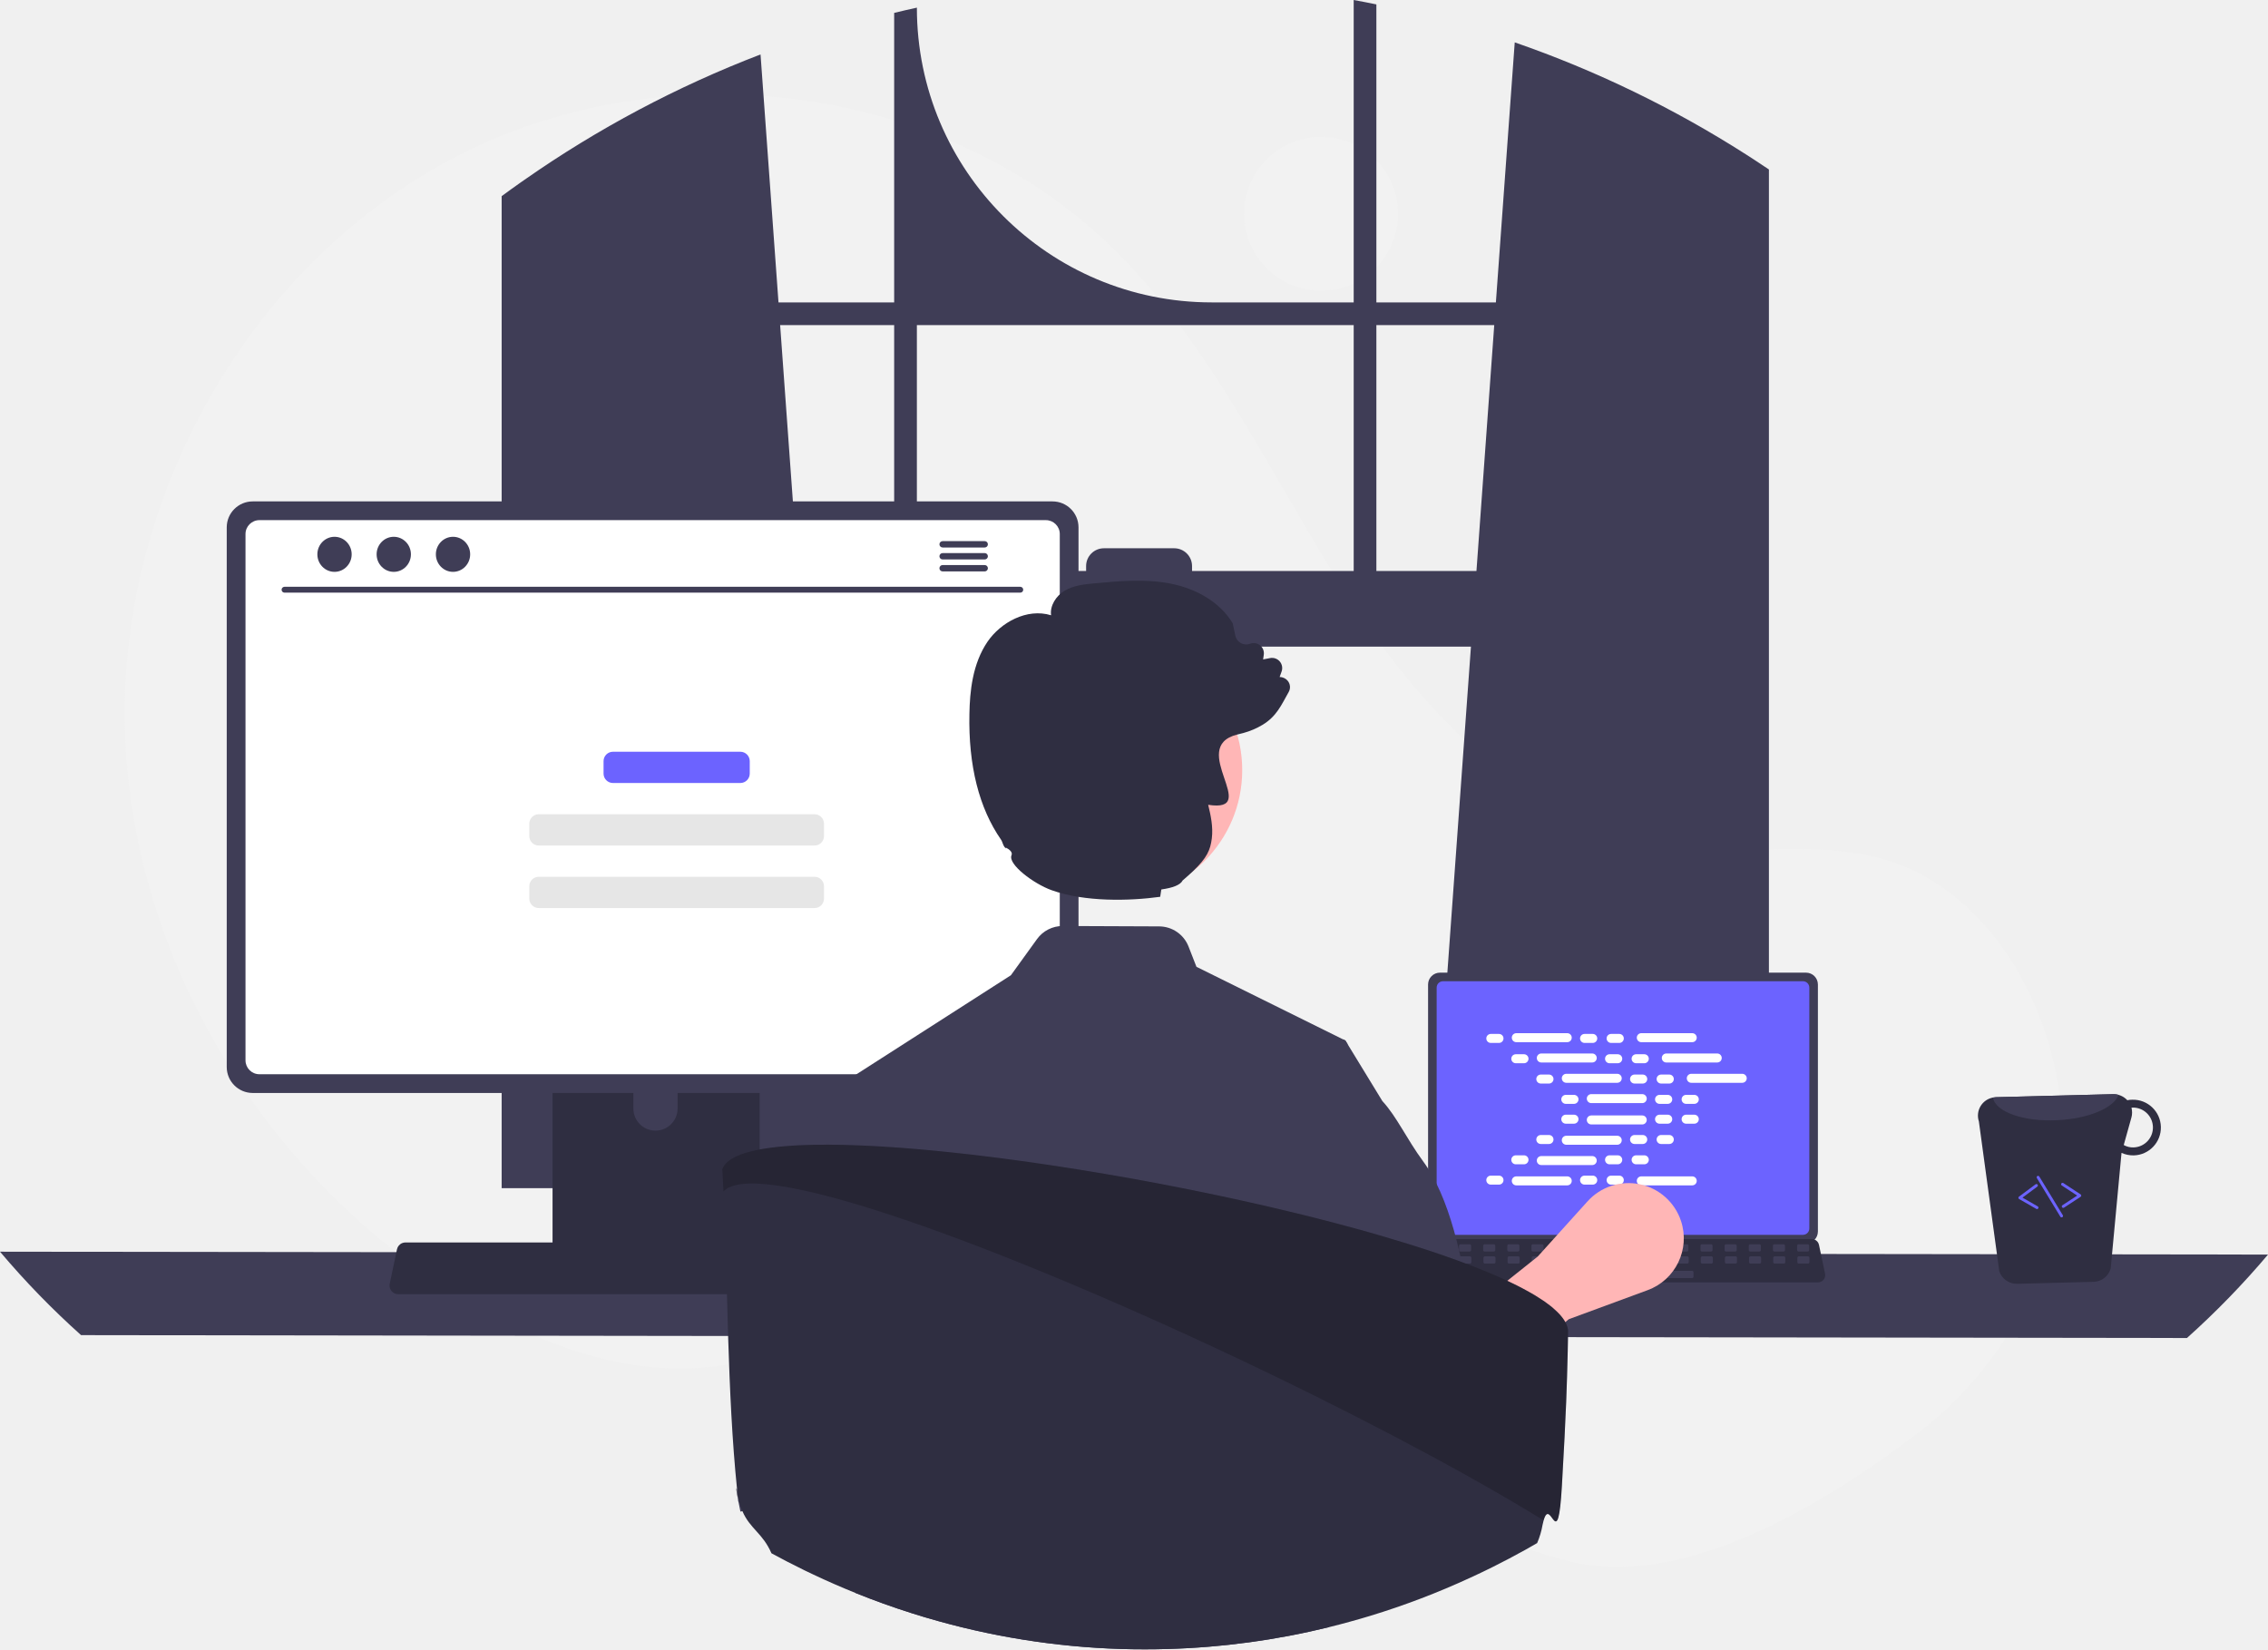
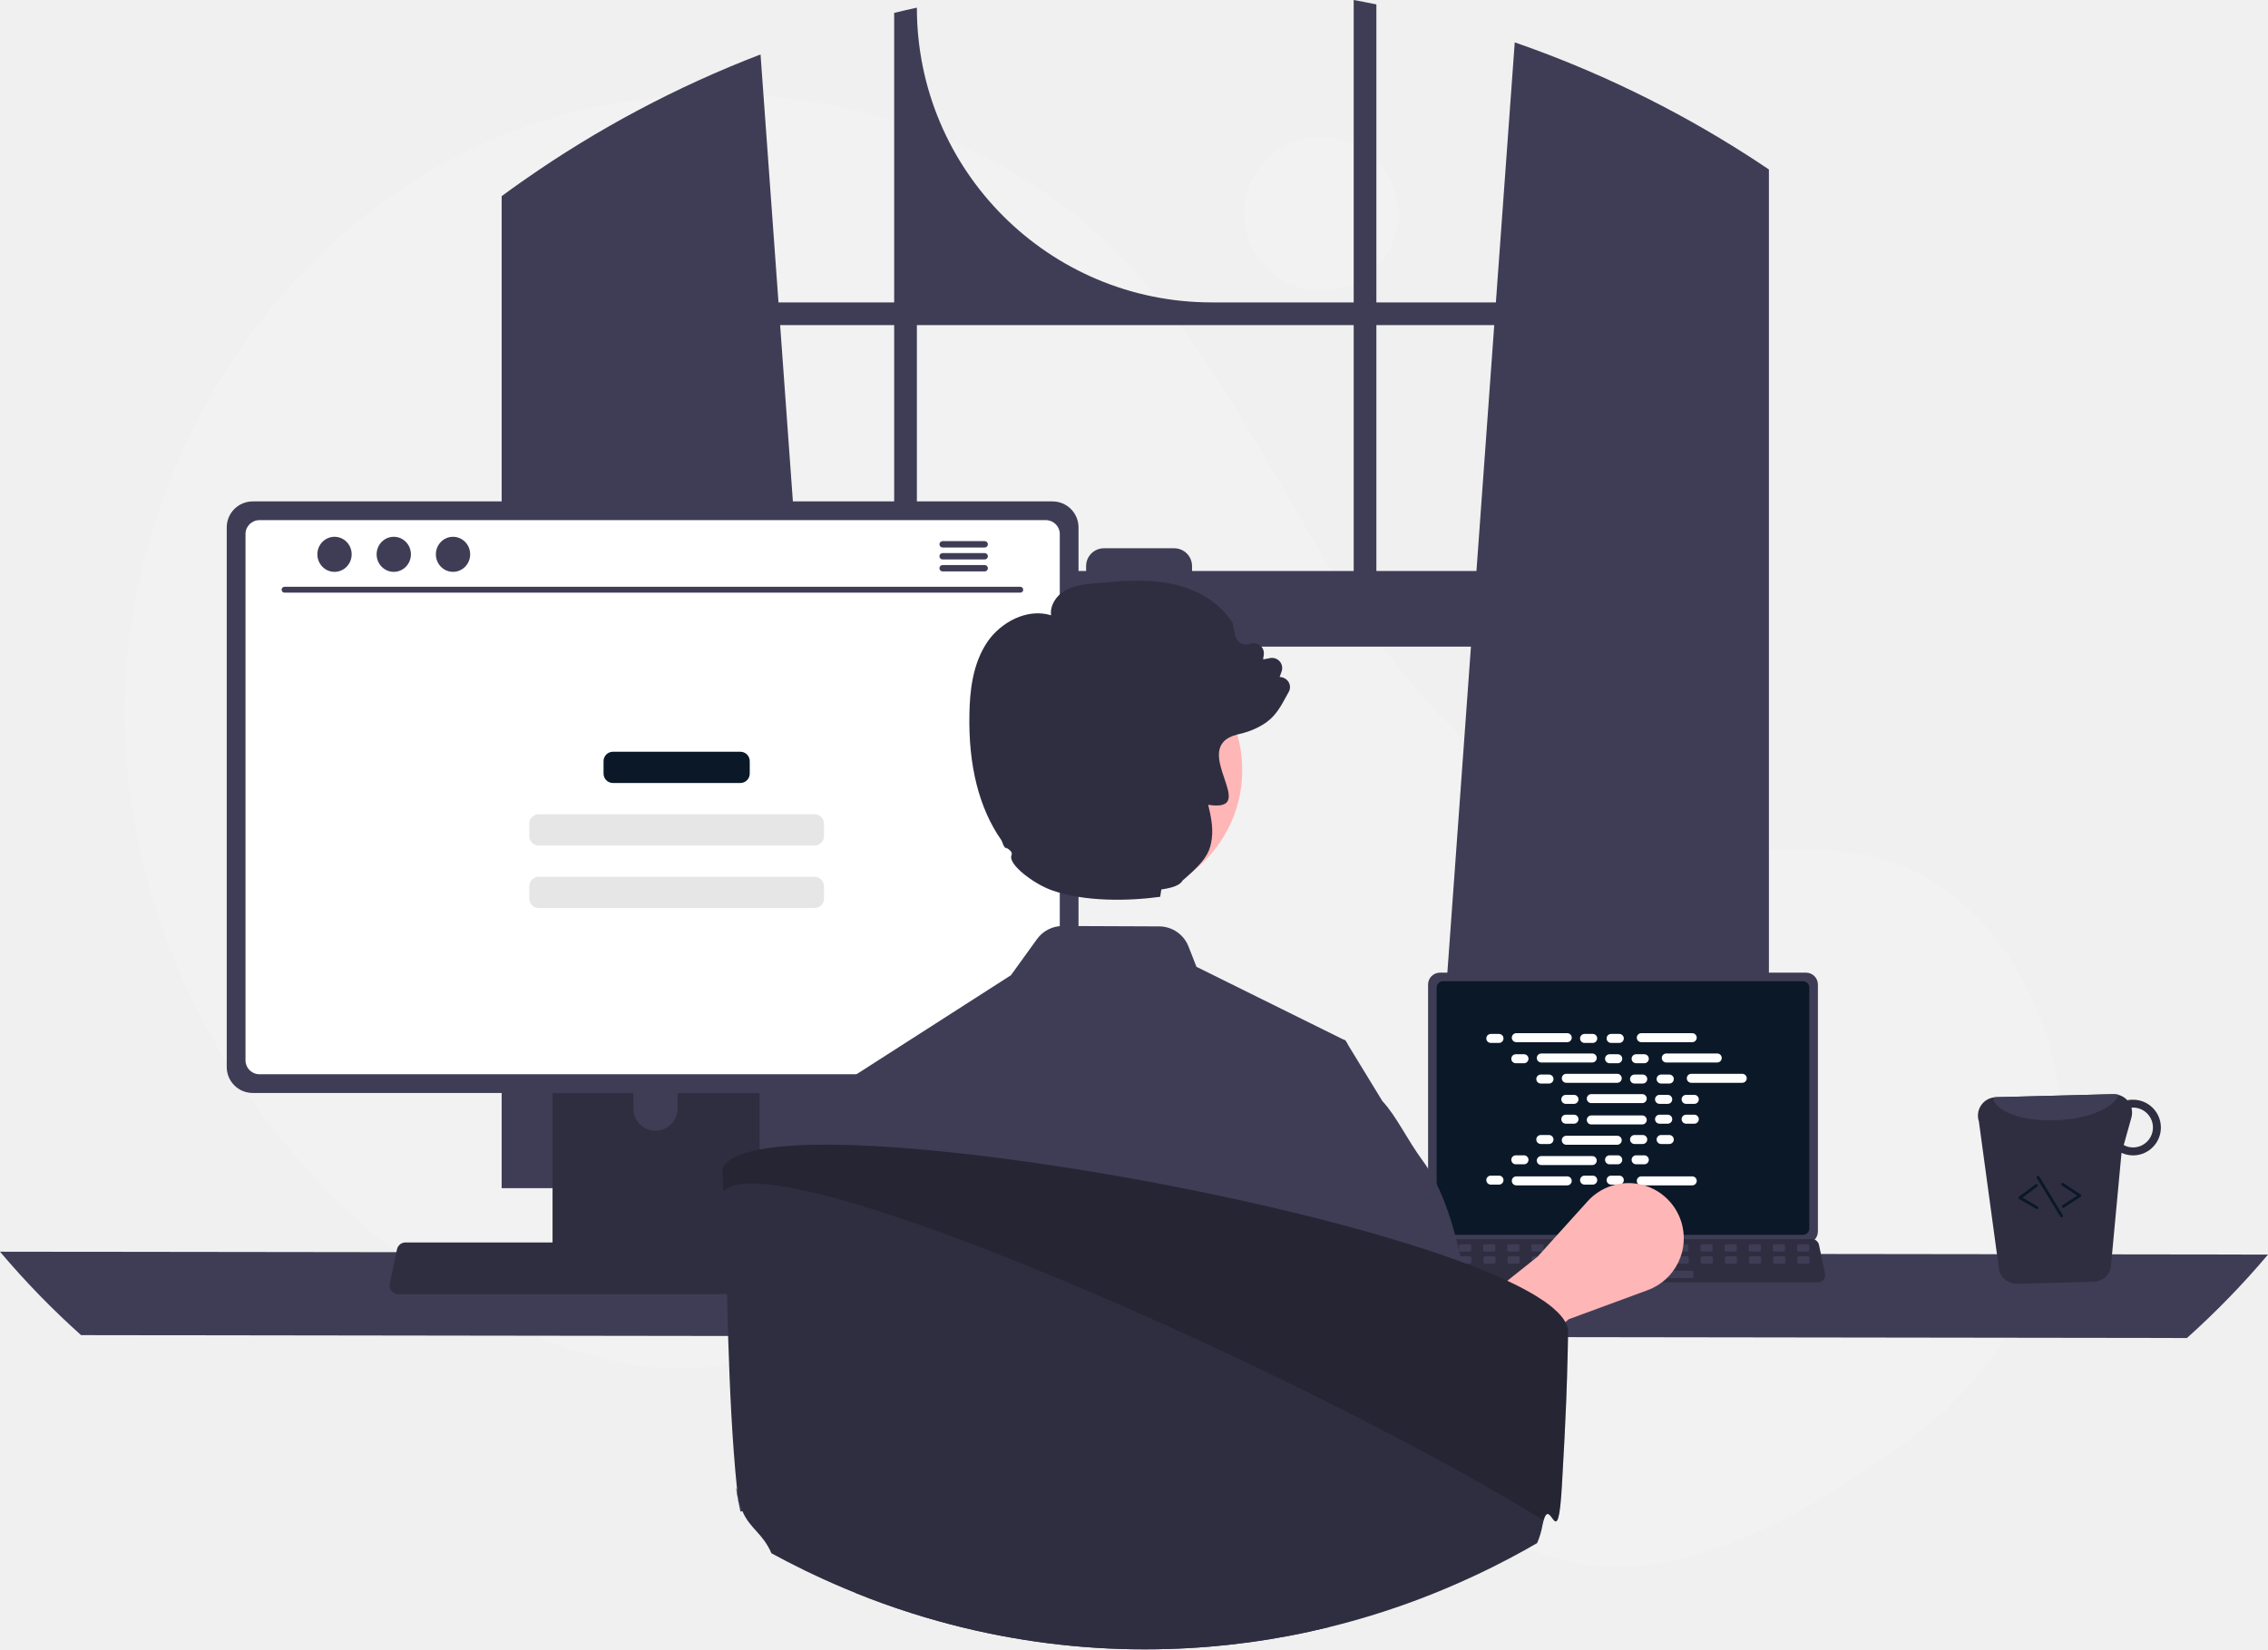
<svg xmlns="http://www.w3.org/2000/svg" data-name="Layer 1" width="786.82" height="572.258" viewBox="0 0 786.82 572.258">
  <circle cx="458.321" cy="74.182" r="26.701" fill="#f2f2f2" />
  <path d="M872.038,661.023c39.688-30.229,58.644-81.025,46.776-129.482q-.442-1.806-.934-3.604c-7.867-28.763-27.332-56.101-55.7-65.291-23.82-7.717-49.82-1.783-74.669-4.851-48.781-6.024-86.601-45.494-113.211-86.819-26.611-41.325-47.062-87.583-82.422-121.724-58.285-56.275-153.362-68.391-225.627-31.76C293.987,254.121,247.955,335.391,249.918,416.386c1.963,80.995,50.046,158.432,119.875,199.517,25.652,15.093,55.321,25.785,84.848,22.044,25.62-3.246,48.899-17.013,74.399-21.1,40.091-6.426,79.927,11.701,114.603,32.824,34.676,21.123,68.17,46.16,107.574,55.952C789.478,715.131,836.881,687.801,872.038,661.023Z" transform="translate(-206.59 -163.8711)" fill="#f2f2f2" />
  <path d="M815.016,219.191c-.87-.58-1.75-1.13-2.62-1.69a380.24,380.24,0,0,0-80.31-38.93l-6.54,90.22h-41.46v-103.39c-2.61-.54-5.24-1.05-7.87-1.53v104.92H626.946A102.27,102.27,0,0,1,524.676,166.521v-0c-2.64.57-5.26,1.18-7.88,1.83v100.44h-40.13l-6.23-86.03a380.858,380.858,0,0,0-81.94,43.53c-.44.3-.88.61-1.31.91-2.21,1.55-4.39,3.13-6.56,4.73v344.19h118.27l-2.09-28.95-11.5-158.95h231.59l-11.5,158.95-2.09,28.95h116.96v-353.45Q817.656,220.901,815.016,219.191Zm-298.22,142.78h-33.39l-6.17-85.3h39.56Zm159.42,0h-56.08v-1.69a6.18,6.18,0,0,0-6.19-6.18h-24.38a6.178,6.178,0,0,0-6.18,6.18v1.69h-58.71v-85.3h151.54Zm7.87,0v-85.3h40.89l-6.17,85.3Z" transform="translate(-206.59 -163.8711)" fill="#3f3d56" />
  <path d="M206.59,598.162a289.003,289.003,0,0,0,28.12,28.95l730.58,1a289.003,289.003,0,0,0,28.12-28.95Z" transform="translate(-206.59 -163.8711)" fill="#3f3d56" />
  <path d="M702.02,505.462v85.704a4.122,4.122,0,0,0,4.119,4.119H833.143a4.122,4.122,0,0,0,4.119-4.119v-85.704a4.124,4.124,0,0,0-4.119-4.115H706.139A4.124,4.124,0,0,0,702.02,505.462Z" transform="translate(-206.59 -163.8711)" fill="#3f3d56" />
-   <path d="M704.999,506.529V590.109a2.205,2.205,0,0,0,2.201,2.201H832.086a2.205,2.205,0,0,0,2.201-2.201V506.529a2.206,2.206,0,0,0-2.201-2.206H707.201A2.206,2.206,0,0,0,704.999,506.529Z" transform="translate(-206.59 -163.8711)" fill="#6c63ff" />
+   <path d="M704.999,506.529V590.109a2.205,2.205,0,0,0,2.201,2.201H832.086a2.205,2.205,0,0,0,2.201-2.201V506.529a2.206,2.206,0,0,0-2.201-2.206H707.201A2.206,2.206,0,0,0,704.999,506.529Z" transform="translate(-206.59 -163.8711)" fill="#0a1828" />
  <path d="M699.364,607.881a2.47,2.47,0,0,0,1.943.93H837.299a2.502,2.502,0,0,0,2.446-3.016l-2.111-10.027a2.507,2.507,0,0,0-1.558-1.818,2.425,2.425,0,0,0-.888-.168H703.41a2.424,2.424,0,0,0-.888.168,2.507,2.507,0,0,0-1.558,1.818l-2.111,10.027A2.501,2.501,0,0,0,699.364,607.881Z" transform="translate(-206.59 -163.8711)" fill="#2f2e41" />
  <rect x="830.034" y="595.588" width="4.188" height="2.513" rx="0.488" transform="translate(1457.666 1029.819) rotate(-180)" fill="#3f3d56" />
  <rect x="821.657" y="595.588" width="4.188" height="2.513" rx="0.488" transform="translate(1440.912 1029.819) rotate(-180)" fill="#3f3d56" />
  <rect x="813.28" y="595.588" width="4.188" height="2.513" rx="0.488" transform="translate(1424.158 1029.819) rotate(-180)" fill="#3f3d56" />
  <rect x="804.903" y="595.588" width="4.188" height="2.513" rx="0.488" transform="translate(1407.404 1029.819) rotate(-180)" fill="#3f3d56" />
  <rect x="796.526" y="595.588" width="4.188" height="2.513" rx="0.488" transform="translate(1390.65 1029.819) rotate(-180)" fill="#3f3d56" />
  <rect x="788.149" y="595.588" width="4.188" height="2.513" rx="0.488" transform="translate(1373.896 1029.819) rotate(-180)" fill="#3f3d56" />
  <rect x="779.772" y="595.588" width="4.188" height="2.513" rx="0.488" transform="translate(1357.142 1029.819) rotate(-180)" fill="#3f3d56" />
  <rect x="771.395" y="595.588" width="4.188" height="2.513" rx="0.488" transform="translate(1340.388 1029.819) rotate(-180)" fill="#3f3d56" />
  <rect x="763.018" y="595.588" width="4.188" height="2.513" rx="0.488" transform="translate(1323.634 1029.819) rotate(-180)" fill="#3f3d56" />
  <rect x="754.641" y="595.588" width="4.188" height="2.513" rx="0.488" transform="translate(1306.88 1029.819) rotate(-180)" fill="#3f3d56" />
  <rect x="746.264" y="595.588" width="4.188" height="2.513" rx="0.488" transform="translate(1290.126 1029.819) rotate(-180)" fill="#3f3d56" />
  <rect x="737.887" y="595.588" width="4.188" height="2.513" rx="0.488" transform="translate(1273.372 1029.819) rotate(-180)" fill="#3f3d56" />
  <rect x="729.51" y="595.588" width="4.188" height="2.513" rx="0.488" transform="translate(1256.618 1029.819) rotate(-180)" fill="#3f3d56" />
  <rect x="721.133" y="595.588" width="4.188" height="2.513" rx="0.488" transform="translate(1239.865 1029.819) rotate(-180)" fill="#3f3d56" />
  <rect x="712.756" y="595.588" width="4.188" height="2.513" rx="0.488" transform="translate(1223.111 1029.819) rotate(-180)" fill="#3f3d56" />
  <rect x="704.379" y="595.588" width="4.188" height="2.513" rx="0.488" transform="translate(1206.357 1029.819) rotate(-180)" fill="#3f3d56" />
  <rect x="830.133" y="599.777" width="4.188" height="2.513" rx="0.488" transform="translate(1457.864 1038.196) rotate(-180)" fill="#3f3d56" />
  <rect x="821.756" y="599.777" width="4.188" height="2.513" rx="0.488" transform="translate(1441.11 1038.196) rotate(-180)" fill="#3f3d56" />
  <rect x="813.379" y="599.777" width="4.188" height="2.513" rx="0.488" transform="translate(1424.356 1038.196) rotate(-180)" fill="#3f3d56" />
  <rect x="805.002" y="599.777" width="4.188" height="2.513" rx="0.488" transform="translate(1407.602 1038.196) rotate(-180)" fill="#3f3d56" />
  <rect x="796.625" y="599.777" width="4.188" height="2.513" rx="0.488" transform="translate(1390.848 1038.196) rotate(-180)" fill="#3f3d56" />
  <rect x="788.248" y="599.777" width="4.188" height="2.513" rx="0.488" transform="translate(1374.094 1038.196) rotate(-180)" fill="#3f3d56" />
  <rect x="779.871" y="599.777" width="4.188" height="2.513" rx="0.488" transform="translate(1357.34 1038.196) rotate(-180)" fill="#3f3d56" />
  <rect x="771.494" y="599.777" width="4.188" height="2.513" rx="0.488" transform="translate(1340.586 1038.196) rotate(-180)" fill="#3f3d56" />
  <rect x="763.117" y="599.777" width="4.188" height="2.513" rx="0.488" transform="translate(1323.832 1038.196) rotate(-180)" fill="#3f3d56" />
  <rect x="754.74" y="599.777" width="4.188" height="2.513" rx="0.488" transform="translate(1307.078 1038.196) rotate(-180)" fill="#3f3d56" />
  <rect x="746.363" y="599.777" width="4.188" height="2.513" rx="0.488" transform="translate(1290.324 1038.196) rotate(-180)" fill="#3f3d56" />
  <rect x="737.986" y="599.777" width="4.188" height="2.513" rx="0.488" transform="translate(1273.57 1038.196) rotate(-180)" fill="#3f3d56" />
  <rect x="729.609" y="599.777" width="4.188" height="2.513" rx="0.488" transform="translate(1256.816 1038.196) rotate(-180)" fill="#3f3d56" />
  <rect x="721.232" y="599.777" width="4.188" height="2.513" rx="0.488" transform="translate(1240.062 1038.196) rotate(-180)" fill="#3f3d56" />
  <rect x="712.855" y="599.777" width="4.188" height="2.513" rx="0.488" transform="translate(1223.309 1038.196) rotate(-180)" fill="#3f3d56" />
  <rect x="704.478" y="599.777" width="4.188" height="2.513" rx="0.488" transform="translate(1206.555 1038.196) rotate(-180)" fill="#3f3d56" />
  <rect x="760.604" y="604.803" width="33.508" height="2.513" rx="0.488" transform="translate(1348.126 1048.248) rotate(-180)" fill="#3f3d56" />
  <rect x="515.631" y="358.737" width="5.966" height="3.122" rx="1.561" fill="#fff" />
  <rect x="548.154" y="358.737" width="5.966" height="3.122" rx="1.561" fill="#fff" />
  <rect x="557.369" y="358.737" width="5.966" height="3.122" rx="1.561" fill="#fff" />
  <rect x="524.477" y="358.477" width="20.796" height="3.122" rx="1.561" fill="#fff" />
  <rect x="567.841" y="358.477" width="20.796" height="3.122" rx="1.561" fill="#fff" />
  <rect x="524.304" y="365.784" width="5.966" height="3.122" rx="1.561" fill="#fff" />
  <rect x="556.827" y="365.784" width="5.966" height="3.122" rx="1.561" fill="#fff" />
  <rect x="566.042" y="365.784" width="5.966" height="3.122" rx="1.561" fill="#fff" />
  <rect x="533.15" y="365.523" width="20.796" height="3.122" rx="1.561" fill="#fff" />
  <rect x="576.514" y="365.523" width="20.796" height="3.122" rx="1.561" fill="#fff" />
  <rect x="532.977" y="372.83" width="5.966" height="3.122" rx="1.561" fill="#fff" />
  <rect x="565.5" y="372.83" width="5.966" height="3.122" rx="1.561" fill="#fff" />
  <rect x="574.715" y="372.83" width="5.966" height="3.122" rx="1.561" fill="#fff" />
  <rect x="541.823" y="372.57" width="20.796" height="3.122" rx="1.561" fill="#fff" />
  <rect x="585.187" y="372.57" width="20.796" height="3.122" rx="1.561" fill="#fff" />
  <rect x="541.649" y="379.877" width="5.966" height="3.122" rx="1.561" fill="#fff" />
  <rect x="574.172" y="379.877" width="5.966" height="3.122" rx="1.561" fill="#fff" />
  <rect x="583.387" y="379.877" width="5.966" height="3.122" rx="1.561" fill="#fff" />
  <rect x="550.496" y="379.617" width="20.796" height="3.122" rx="1.561" fill="#fff" />
  <rect x="548.154" y="407.898" width="5.966" height="3.122" rx="1.561" fill="#fff" />
  <rect x="557.369" y="407.898" width="5.966" height="3.122" rx="1.561" fill="#fff" />
  <rect x="567.841" y="408.158" width="20.796" height="3.122" rx="1.561" fill="#fff" />
  <rect x="515.631" y="407.898" width="5.966" height="3.122" rx="1.561" fill="#fff" />
  <rect x="524.477" y="408.158" width="20.796" height="3.122" rx="1.561" fill="#fff" />
  <rect x="524.304" y="400.851" width="5.966" height="3.122" rx="1.561" fill="#fff" />
  <rect x="556.827" y="400.851" width="5.966" height="3.122" rx="1.561" fill="#fff" />
  <rect x="566.042" y="400.851" width="5.966" height="3.122" rx="1.561" fill="#fff" />
  <rect x="533.15" y="401.111" width="20.796" height="3.122" rx="1.561" fill="#fff" />
  <rect x="532.977" y="393.804" width="5.966" height="3.122" rx="1.561" fill="#fff" />
  <rect x="565.5" y="393.804" width="5.966" height="3.122" rx="1.561" fill="#fff" />
  <rect x="574.715" y="393.804" width="5.966" height="3.122" rx="1.561" fill="#fff" />
  <rect x="541.823" y="394.064" width="20.796" height="3.122" rx="1.561" fill="#fff" />
  <rect x="541.649" y="386.758" width="5.966" height="3.122" rx="1.561" fill="#fff" />
  <rect x="574.172" y="386.758" width="5.966" height="3.122" rx="1.561" fill="#fff" />
  <rect x="583.387" y="386.758" width="5.966" height="3.122" rx="1.561" fill="#fff" />
  <rect x="550.496" y="387.018" width="20.796" height="3.122" rx="1.561" fill="#fff" />
  <path d="M711.507,654.353l-13.35-21.102,41.902-33.403,17.295-19.161a19.161,19.161,0,0,1,32.418,6.828h0a19.161,19.161,0,0,1-11.57,23.991l-27.349,10.075Z" transform="translate(-206.59 -163.8711)" fill="#ffb6b6" />
  <path d="M398.28,501.352v102.56h71.85v-102.56a3.448,3.448,0,0,0-2.43-3.3,3.175,3.175,0,0,0-1.03-.16H401.75A3.463,3.463,0,0,0,398.28,501.352Zm28.04,35.24a7.67,7.67,0,0,1,15.34,0v11.9a7.67,7.67,0,0,1-15.34,0Z" transform="translate(-206.59 -163.8711)" fill="#2f2e41" />
  <path d="M398.06,600.632v9.89a1.946,1.946,0,0,0,1.93,1.94h68.43a1.94,1.94,0,0,0,1.93-1.94v-9.89Z" transform="translate(-206.59 -163.8711)" fill="#3f3d56" />
  <path d="M285.25,346.832V534.092a9.007,9.007,0,0,0,9,9h277.5a9.007,9.007,0,0,0,9-9V346.832a9.011,9.011,0,0,0-9-8.99H294.25A9.012,9.012,0,0,0,285.25,346.832Z" transform="translate(-206.59 -163.8711)" fill="#3f3d56" />
  <path d="M291.76,349.162v182.62a4.818,4.818,0,0,0,4.81,4.81H569.44a4.818,4.818,0,0,0,4.81-4.81v-182.62a4.82,4.82,0,0,0-4.81-4.82H296.57A4.821,4.821,0,0,0,291.76,349.162Z" transform="translate(-206.59 -163.8711)" fill="#fff" />
  <path d="M342.4,611.792a2.948,2.948,0,0,0,2.32,1.11h162.34a2.987,2.987,0,0,0,2.92-3.6l-2.52-11.97a2.993,2.993,0,0,0-1.86-2.17,2.895,2.895,0,0,0-1.06-.2H347.23a2.894,2.894,0,0,0-1.06.2,2.992,2.992,0,0,0-1.86,2.17l-2.52,11.97A2.985,2.985,0,0,0,342.4,611.792Z" transform="translate(-206.59 -163.8711)" fill="#2f2e41" />
  <path d="M560.585,369.499H305.261a1.016,1.016,0,0,1,0-2.031H560.585a1.016,1.016,0,0,1,0,2.031Z" transform="translate(-206.59 -163.8711)" fill="#3f3d56" />
  <ellipse cx="116.051" cy="192.33" rx="5.95" ry="6.083" fill="#3f3d56" />
  <ellipse cx="136.607" cy="192.33" rx="5.95" ry="6.083" fill="#3f3d56" />
  <ellipse cx="157.163" cy="192.33" rx="5.95" ry="6.083" fill="#3f3d56" />
  <path d="M548.206,351.622h-14.6a1.105,1.105,0,0,0,0,2.21h14.6a1.105,1.105,0,0,0,0-2.21Z" transform="translate(-206.59 -163.8711)" fill="#3f3d56" />
  <path d="M548.206,355.772h-14.6a1.105,1.105,0,0,0,0,2.21h14.6a1.105,1.105,0,0,0,0-2.21Z" transform="translate(-206.59 -163.8711)" fill="#3f3d56" />
  <path d="M548.206,359.922h-14.6a1.105,1.105,0,0,0,0,2.21h14.6a1.105,1.105,0,0,0,0-2.21Z" transform="translate(-206.59 -163.8711)" fill="#3f3d56" />
  <path d="M900.186,604.972a6.416,6.416,0,0,0,6.183,4.331l26.492-.682a6.329,6.329,0,0,0,5.981-4.657l3.749-40.087a9.794,9.794,0,0,0,4.238.871,9.661,9.661,0,1,0-.485-19.317,8.184,8.184,0,0,0-1.736.181,6.548,6.548,0,0,0-4.874-2.103l-40.751,1.052a5.853,5.853,0,0,0-1.005.125,6.365,6.365,0,0,0-4.873,8.265Zm43.173-43.817,2.668-9.553a6.506,6.506,0,0,0,.02-3.375c.129-0.0.244-.062.373-.062a6.91,6.91,0,0,1,.324,13.817A6.505,6.505,0,0,1,943.359,561.156Z" transform="translate(-206.59 -163.8711)" fill="#2f2e41" />
  <path d="M897.978,544.686c.868,4.964,10.629,8.454,22.366,7.847,10.793-.497,19.617-4.287,21.234-8.778a6.025,6.025,0,0,0-1.844-.246l-40.751,1.052A5.853,5.853,0,0,0,897.978,544.686Z" transform="translate(-206.59 -163.8711)" fill="#3f3d56" />
-   <path d="M922.494,582.944a.497.497,0,0,0,.151-.066l5.753-3.766a.499.499,0,0,0,0-.836l-5.98-3.917a.5.5,0,1,0-.548.836l5.341,3.498-5.114,3.348a.5.5,0,0,0,.396.903Z" transform="translate(-206.59 -163.8711)" fill="#6c63ff" />
-   <path d="M913.408,583.363a.5.5,0,0,0,.126-.918l-5.303-3.04,5.126-3.807a.5.5,0,1,0-.596-.802l-5.739,4.263a.5.5,0,0,0,.049.835l5.965,3.42A.5.5,0,0,0,913.408,583.363Z" transform="translate(-206.59 -163.8711)" fill="#6c63ff" />
-   <path d="M921.922,586.244a.482.482,0,0,0,.137-.058.5.5,0,0,0,.168-.687l-8.155-13.408a.5.5,0,0,0-.854.521l8.155,13.408A.5.5,0,0,0,921.922,586.244Z" transform="translate(-206.59 -163.8711)" fill="#6c63ff" />
-   <rect x="209.385" y="260.827" width="50.719" height="10.846" rx="3.264" fill="#6c63ff" />
+   <path d="M922.494,582.944a.497.497,0,0,0,.151-.066l5.753-3.766a.499.499,0,0,0,0-.836l-5.98-3.917a.5.5,0,1,0-.548.836l5.341,3.498-5.114,3.348a.5.5,0,0,0,.396.903Z" transform="translate(-206.59 -163.8711)" fill="#0a1828" />
+   <path d="M913.408,583.363a.5.5,0,0,0,.126-.918l-5.303-3.04,5.126-3.807a.5.5,0,1,0-.596-.802l-5.739,4.263a.5.5,0,0,0,.049.835l5.965,3.42A.5.5,0,0,0,913.408,583.363Z" transform="translate(-206.59 -163.8711)" fill="#0a1828" />
+   <path d="M921.922,586.244a.482.482,0,0,0,.137-.058.5.5,0,0,0,.168-.687l-8.155-13.408a.5.5,0,0,0-.854.521l8.155,13.408A.5.5,0,0,0,921.922,586.244Z" transform="translate(-206.59 -163.8711)" fill="#0a1828" />
+   <rect x="209.385" y="260.827" width="50.719" height="10.846" rx="3.264" fill="#0a1828" />
  <rect x="183.626" y="282.519" width="102.236" height="10.846" rx="3.264" fill="#e6e6e6" />
  <rect x="183.626" y="304.21" width="102.236" height="10.846" rx="3.264" fill="#e6e6e6" />
  <path d="M497.301,540.717l.217.684.011.023,6.525,19.838,7.506,22.861,14.123,42.961.137,6.673v.023l1.049,53.684-2.909,7.278,3.274,11.932s-1.506-18.037-9.582-7.679c-4.574,5.886-9.925,11.91-14.317,17.556q9.6,3.884,19.507,7.027c1.426.456,2.863.89,4.301,1.323q.462.137.924.274a266.863,266.863,0,0,0,67.351,10.826c1.186.034,2.35.057,3.479.08.399.011.787.023,1.175.023,1.278.011,2.544.023,3.822.023q3.867,0,7.7-.114a266.853,266.853,0,0,0,56.091-7.586c-.125-7.586-.468-16.45-.958-25.918-.228-4.643-5.35-9.674-5.658-14.533-.217-3.65,4.381-7.084,4.141-10.792-1.551-22.827-3.491-14.064-4.928-30.229q-.222-2.379-.411-4.552c-.924-10.381-1.563-16.872-1.563-16.872l6.137-38.683,9.639-60.734-.742-1.221-.833-.411-50.844-25.165-2.761-7.073a10.979,10.979,0,0,0-10.141-6.947l-33.493-.137a10.931,10.931,0,0,0-8.909,4.529l-9.069,12.56Z" transform="translate(-206.59 -163.8711)" fill="#3f3d56" />
  <path d="M533.407,617.525,525.82,633.758l-5.179,11.088-8.909,46.646-4.46,4.734L503.45,679.467l-39.998,8.881c-1.312-7.29-.351.247-1.161-7.75.228-.228.468-.456.707-.685.639-.593,1.175-1.152,1.164-1.688-.456-27.584.913-74.526,12.343-102.966a60.053,60.053,0,0,1,7.027-13.107c.228-.308.445-.616.662-.924,5.27-7.381,8.601-14.647,13.324-19.815v-.011a.53.53,0,0,0,.08-.08.157.157,0,0,0,.046-.034l32.443-17.203,1.392,39.105.992,28.109Z" transform="translate(-206.59 -163.8711)" fill="#3f3d56" />
  <path d="M650.391,622.135l9.476,20.275,3.307,7.061,8.907,46.642,4.446,4.723,3.83-16.755,1.8-.369,32.459-6.722,9.461,30.046a17.984,17.984,0,0,0-3.261-22.506c-.646-.585-1.184-1.154-1.169-1.692.538-32.443-1.446-91.684-19.367-116.066-5.692-7.738-9.107-15.445-14.076-20.829-.015-.015-.015-.031-.031-.031L674.081,526.114l-.738-1.215-.831-.415Z" transform="translate(-206.59 -163.8711)" fill="#3f3d56" />
  <circle id="a657ec4b-47ce-4d2a-9c58-81a811696ca9" data-name="Ellipse 5" cx="386.397" cy="267.201" r="44.558" fill="#ffb6b6" />
  <path d="M653.212,399.948a3.759,3.759,0,0,0-2.69-1.19l.67-1.86a3.528,3.528,0,0,0-3.96-4.7l-2.44.47.23-1.63a3.534,3.534,0,0,0-4.73-3.82,3.766,3.766,0,0,1-3.24-.23,3.846,3.846,0,0,1-1.92-2.61l-.85-4.1-.09-.22c-4.14-6.9-12.1-11.92-21.84-13.76-8.67-1.65-17.56-.81-26.13-.02-3.4.32-7.24.68-10.44,2.64-2.72,1.68-5.02,5.04-4.55,8.43-8.45-2.59-17.51,2.58-22,9.1-5.32,7.76-6.19,17.48-6.33,25.08-.38,17.98,3.33,32.69,11,43.73.56.8.7,2.47,1.81,3.03l-.23-.37c1.24.62,2.5,1.62,2.03,2.69-1.35,3.08,7.62,9.89,13.94,12.14,11.53,4.11,26.86,3.76,37.64,2.28l.38-2.55c3.89-.53,6.63-1.54,7.4-3.12,1.36-1.16,2.52-2.2,3.53-3.16l.01-.01c.02-.02.06-.05.08-.07,4.87-4.67,6-7.33,6.51-11.38.49-3.97-.38-8-1.27-11.63,18.74,2.9-7.38-19.96,10.08-24.38a5.434,5.434,0,0,1,.61-.15c.51-.12,1.02-.24,1.51-.38a26.448,26.448,0,0,0,6.72-2.87c4.88-2.97,6.49-6.91,9.01-11.35A3.427,3.427,0,0,0,653.212,399.948Z" transform="translate(-206.59 -163.8711)" fill="#2f2e41" />
  <path d="M750.582,625.308c-.01,1.75-.03,4.2-.11,7.23q-.015.63-.03,1.29c-.13,5.57-.26,10.24-.47,15.43-.01.36-.02.71-.04,1.07-.28,7.24-.72,15.67-1.48,29.02-1.41,24.66-3.87,3.39-6.34,12.04-.12.43-.25.94-.37,1.54a27.916,27.916,0,0,1-1.88,6.33c-1.31.78-2.66,1.53-3.99,2.28-3.79,2.11-7.64,4.14-11.52,6.07-2.18,1.08-4.37,2.14-6.57,3.16-.35.16-.69.32-1.03.47a270.887,270.887,0,0,1-34.75,13.26c-2.32.7-4.63,1.38-6.97,2.01-2.44.68-4.88,1.32-7.35,1.92a266.893,266.893,0,0,1-56.09,7.59c-2.55.08-5.12.11-7.7.11-1.28,0-2.54-.01-3.82-.02-.39,0-.78-.01-1.17-.02-1.13-.03-2.3-.05-3.48-.08a266.663,266.663,0,0,1-67.35-10.83l-.93-.27c-1.44-.44-2.87-.87-4.3-1.33q-9.9-3.135-19.51-7.02-7.335-2.955-14.5-6.34a.339.339,0,0,1-.12-.06c-1-.46-2.01-.94-3.01-1.43-.13-.07-.27-.14-.41-.21q-5.595-2.73-11.07-5.72c-3.07-7.05-7.39-8.4-10.07-14.6a25.874,25.874,0,0,1-1.68-5.74c0-.02-.01-.04-.01-.07.28,3.72-1.19-6.6-.01-.04-.01-.12-.02-.25-.03-.4-.03-.36-.07-.8-.13-1.35-3.43-33.49-3.21-71.79-4.7-103.35q-.15-3.06-.31-5.86c-.03-.62-.07-1.23-.11-1.83.07-.18.15-.37.24-.55a1.002,1.002,0,0,1,.07-.15,1.623,1.623,0,0,1,.1-.18c.02-.03.05-.07.07-.1a.917.917,0,0,1,.05-.1c.09-.14.19-.29.3-.43.05-.06.09-.11.14-.16a.808.808,0,0,1,.12-.14.637.637,0,0,1,.11-.13c.04-.04.08-.09.13-.14a.302.302,0,0,1,.08-.08,2.033,2.033,0,0,1,.26-.25,9.624,9.624,0,0,1,1.14-.9c.14-.09.29-.18.43-.28a19.135,19.135,0,0,1,3.17-1.52c.38-.14.76-.27,1.17-.41.15-.04.29-.09.44-.14.22-.07.44-.14.67-.19,1.14-.34,2.37-.63,3.7-.9.16-.03.33-.06.5-.1.24-.05.49-.09.74-.13.34-.06.69-.12,1.04-.18,2.97-.47,6.34-.82,10.06-1.05q.525-.03,1.05-.06c.41-.02.82-.04,1.24-.06.35-.02.71-.03,1.07-.04.35-.02.71-.03,1.08-.04,1.01-.03,2.05-.06,3.11-.08,3.02-.06,6.2-.04,9.54.03,1.55.04,3.13.08,4.75.15.11,0,.21.01.31.01,1.41.05,2.83.11,4.29.19,1.02.05,2.05.1,3.08.16.97.06,1.95.12,2.94.19.77.04,1.54.1,2.32.15.66.05,1.32.1,1.98.14l.9.06c.49.04.98.07,1.48.12,1.1.09,2.2.18,3.32.27,1.11.1,2.24.2,3.37.3s2.27.21,3.41.32c.12.01.23.02.34.03,1.04.11,2.08.21,3.13.32.24.02.49.04.73.07,1.001.101,2.022.218,3.032.326.31.033.618.066.929.1.791.086,1.572.161,2.368.254,1.05.12,2.12.23,3.16.37.81.09,1.62.18,2.43.28,1.27.15,2.56.31,3.85.48.49.06.98.12,1.47.19,3.68.46,7.4.97,11.18,1.5,5.73.81,11.55,1.69,17.41,2.64q8.805,1.425,17.71,3.01c1.5.27,3,.54,4.51.82q1.02.195,2.04.39c1.16.21,2.32.43,3.48.65,1.16.22,2.32.44,3.48.67,1.38.27,2.77.54,4.15.81,9.09,1.8,18.13,3.72,26.95,5.73,1.45.33,2.9.67,4.34,1q4.32,1.005,8.56,2.04c.78.18,1.55.37,2.32.56,1.92.48,3.84.96,5.73,1.45l.33.09c1.39.34,2.75.69,4.11,1.05q4.815,1.26,9.47,2.55,3.09.855,6.11,1.73c3.01.87,5.96,1.75,8.83,2.64.71.22,1.42.44,2.12.65,2.1.65,4.17,1.31,6.18,1.97,1.6.52,3.16,1.05,4.7,1.58q2.31.795,4.53,1.59c.95.34,1.89.7,2.83,1.04,1.35.5,2.68,1,3.98,1.5.4.15.79.31,1.18.46.25.11.49.2.73.3.47.19.95.37,1.41.56.47.18.93.37,1.39.57.45.18.91.37,1.35.56.45.18.89.37,1.33.57.37.15.73.31,1.08.47.71.31,1.42.62,2.11.94.34.16.68.31,1.02.47l.78.36c.11.06.22.11.33.16.25.12.51.25.76.37.58.27,1.15.56,1.71.83.75.38,1.48.76,2.18,1.13.71.38,1.4.76,2.06,1.13.11.06.21.12.32.18.15.08.3.17.45.25.51.29,1,.59,1.49.88.96.59,1.87,1.17,2.72,1.75.19.13.37.26.56.38.63.45,1.23.89,1.79,1.34,0,.01,0,.01.01.01.19.14.37.29.55.43.15.14.31.26.46.4.52.45,1,.88,1.44,1.32a5.667,5.667,0,0,1,.42.43,1.208,1.208,0,0,1,.16.16c.2.2.38.4.55.6a.553.553,0,0,1,.07.09c.24.28.46.56.67.84.1.14.21.28.3.42.12.17.24.35.34.52.09.14.17.29.25.43a7.257,7.257,0,0,1,.54,1.13,5.241,5.241,0,0,1,.27.82A5.844,5.844,0,0,1,750.582,625.308Z" transform="translate(-206.59 -163.8711)" fill="#2f2e41" />
  <path d="M750.582,625.308c-.01,1.75-.03,4.2-.11,7.23-.01.42-.03.85-.04,1.29-.1,4.25-.25,9.5-.46,15.43-.01.36-.02.71-.04,1.07-.28,7.24-.72,15.67-1.48,29.02-1.41,24.66-3.87,3.39-6.34,12.04-6.86-4.22-14.38-8.64-22.42-13.18q-2.175-1.23-4.39-2.47c-16.08-8.97-34.04-18.37-52.79-27.68-.74-.37-1.49-.74-2.23-1.1-42.95-21.23-89.83-41.88-127.81-55.66-7.33-2.66-14.33-5.06-20.91-7.17-13.86-4.43-25.84-7.53-35.06-8.87-9.6-1.4-16.23-.9-18.91,1.99q-.15-3.06-.31-5.86-.06-.93-.12-1.83c.062-.165.142-.322.22-.48.011-.023.019-.047.03-.07a1.002,1.002,0,0,1,.07-.15,1.623,1.623,0,0,1,.1-.18,1.06,1.06,0,0,1,.12-.2c.09-.14.19-.29.3-.43a3.483,3.483,0,0,1,.26-.3.637.637,0,0,1,.11-.13c.04-.04.08-.09.13-.14a.302.302,0,0,1,.08-.08,2.033,2.033,0,0,1,.26-.25,9.624,9.624,0,0,1,1.14-.9c.14-.09.29-.18.43-.28a19.135,19.135,0,0,1,3.17-1.52c.38-.14.76-.27,1.17-.41.15-.04.29-.09.44-.14.22-.07.44-.14.67-.19,1.14-.34,2.37-.63,3.7-.9.4-.08.82-.16,1.24-.23.34-.06.69-.12,1.04-.18,2.97-.47,6.34-.82,10.06-1.05q.525-.03,1.05-.06c.41-.02.82-.04,1.24-.06.35-.02.71-.03,1.07-.04.35-.02.71-.03,1.08-.04,1.01-.03,2.05-.06,3.11-.08,3.02-.05,6.2-.03,9.54.04,1.55.03,3.13.08,4.75.15.1,0,.21.01.31.01,1.41.04,2.84.11,4.29.18,1.02.05,2.05.1,3.08.16.97.06,1.95.12,2.94.19.77.04,1.54.1,2.32.15.66.05,1.32.1,1.98.14.79.06,1.58.12,2.38.18,1.1.09,2.2.18,3.32.27,1.11.1,2.24.2,3.37.3s2.27.21,3.41.32c.12.01.23.02.34.03,1.04.11,2.08.21,3.13.32q8.73.885,17.97,2.07,5.52.705,11.18,1.51c5.73.81,11.55,1.69,17.41,2.63q8.805,1.425,17.71,3.01c1.5.27,3,.54,4.51.82q2.76.51,5.52,1.04c1.16.22,2.32.44,3.48.67,1.38.27,2.77.54,4.15.81,9.09,1.8,18.13,3.72,26.95,5.73,1.45.33,2.9.67,4.34,1q4.32,1.005,8.56,2.04c.78.19,1.55.38,2.32.57q2.895.72,5.73,1.44v.01c.11.02.22.05.33.08,1.38.35,2.75.7,4.11,1.06q4.815,1.26,9.47,2.54c2.06.58,4.1,1.15,6.11,1.73,3.01.88,5.96,1.76,8.83,2.64.71.22,1.42.44,2.12.65q3.15.99,6.18,1.97c1.6.52,3.16,1.05,4.7,1.58q2.31.795,4.53,1.59c.96.34,1.9.69,2.83,1.03,1.36.5,2.68,1,3.98,1.51.4.15.79.31,1.18.46.73.28,1.44.57,2.14.86.47.18.93.37,1.39.57.45.18.91.37,1.35.56.45.18.89.37,1.33.57.37.15.73.31,1.08.47.71.31,1.42.62,2.11.94.34.16.68.31,1.02.47l.78.36c.11.06.22.11.33.16.85.4,1.67.8,2.47,1.2.75.38,1.48.76,2.18,1.13.83.44,1.62.87,2.38,1.31.15.08.3.17.45.25.51.29,1,.59,1.49.88.96.59,1.87,1.17,2.72,1.75.84.58,1.62,1.15,2.35,1.72,0,.01,0,.01.01.01.35.28.69.56,1.01.83.52.45,1,.88,1.44,1.32a5.667,5.667,0,0,1,.42.43,1.208,1.208,0,0,1,.16.16c.21.23.42.46.62.69.24.28.46.56.67.84.1.14.21.28.3.42.12.17.24.35.34.52.09.14.17.29.25.43a7.257,7.257,0,0,1,.54,1.13,6.053,6.053,0,0,1,.27.82A5.844,5.844,0,0,1,750.582,625.308Z" transform="translate(-206.59 -163.8711)" opacity="0.2" />
</svg>
